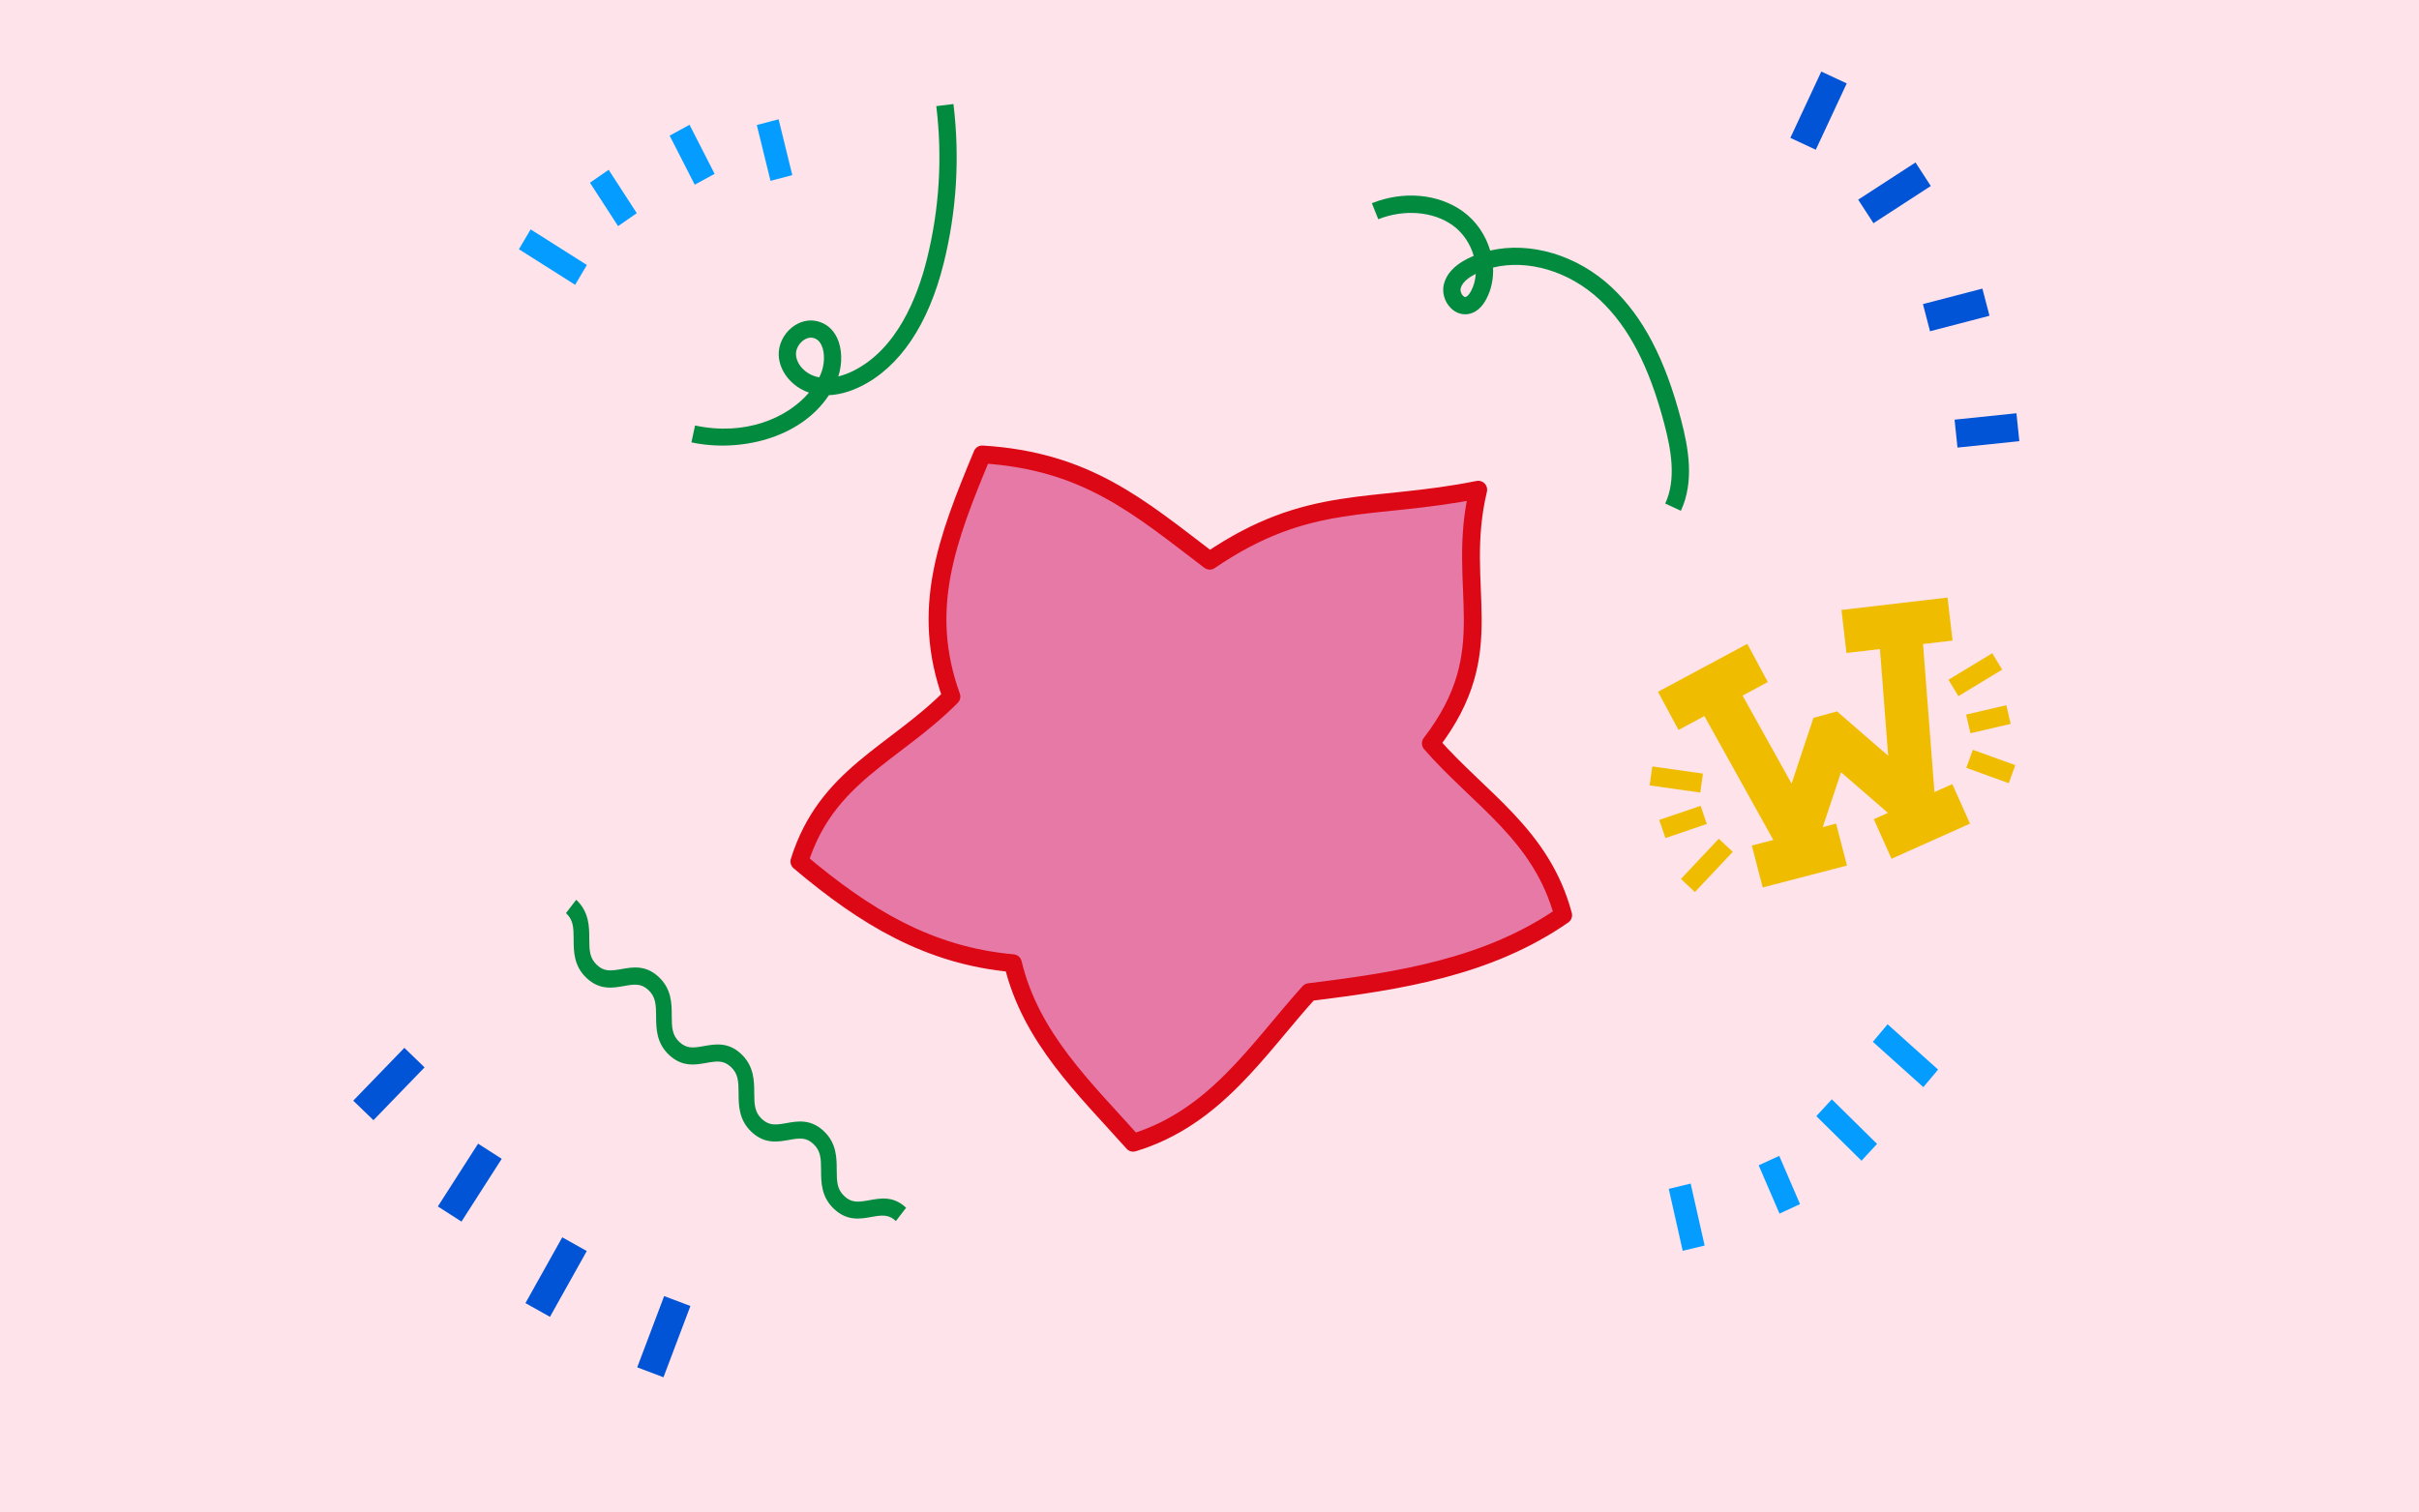
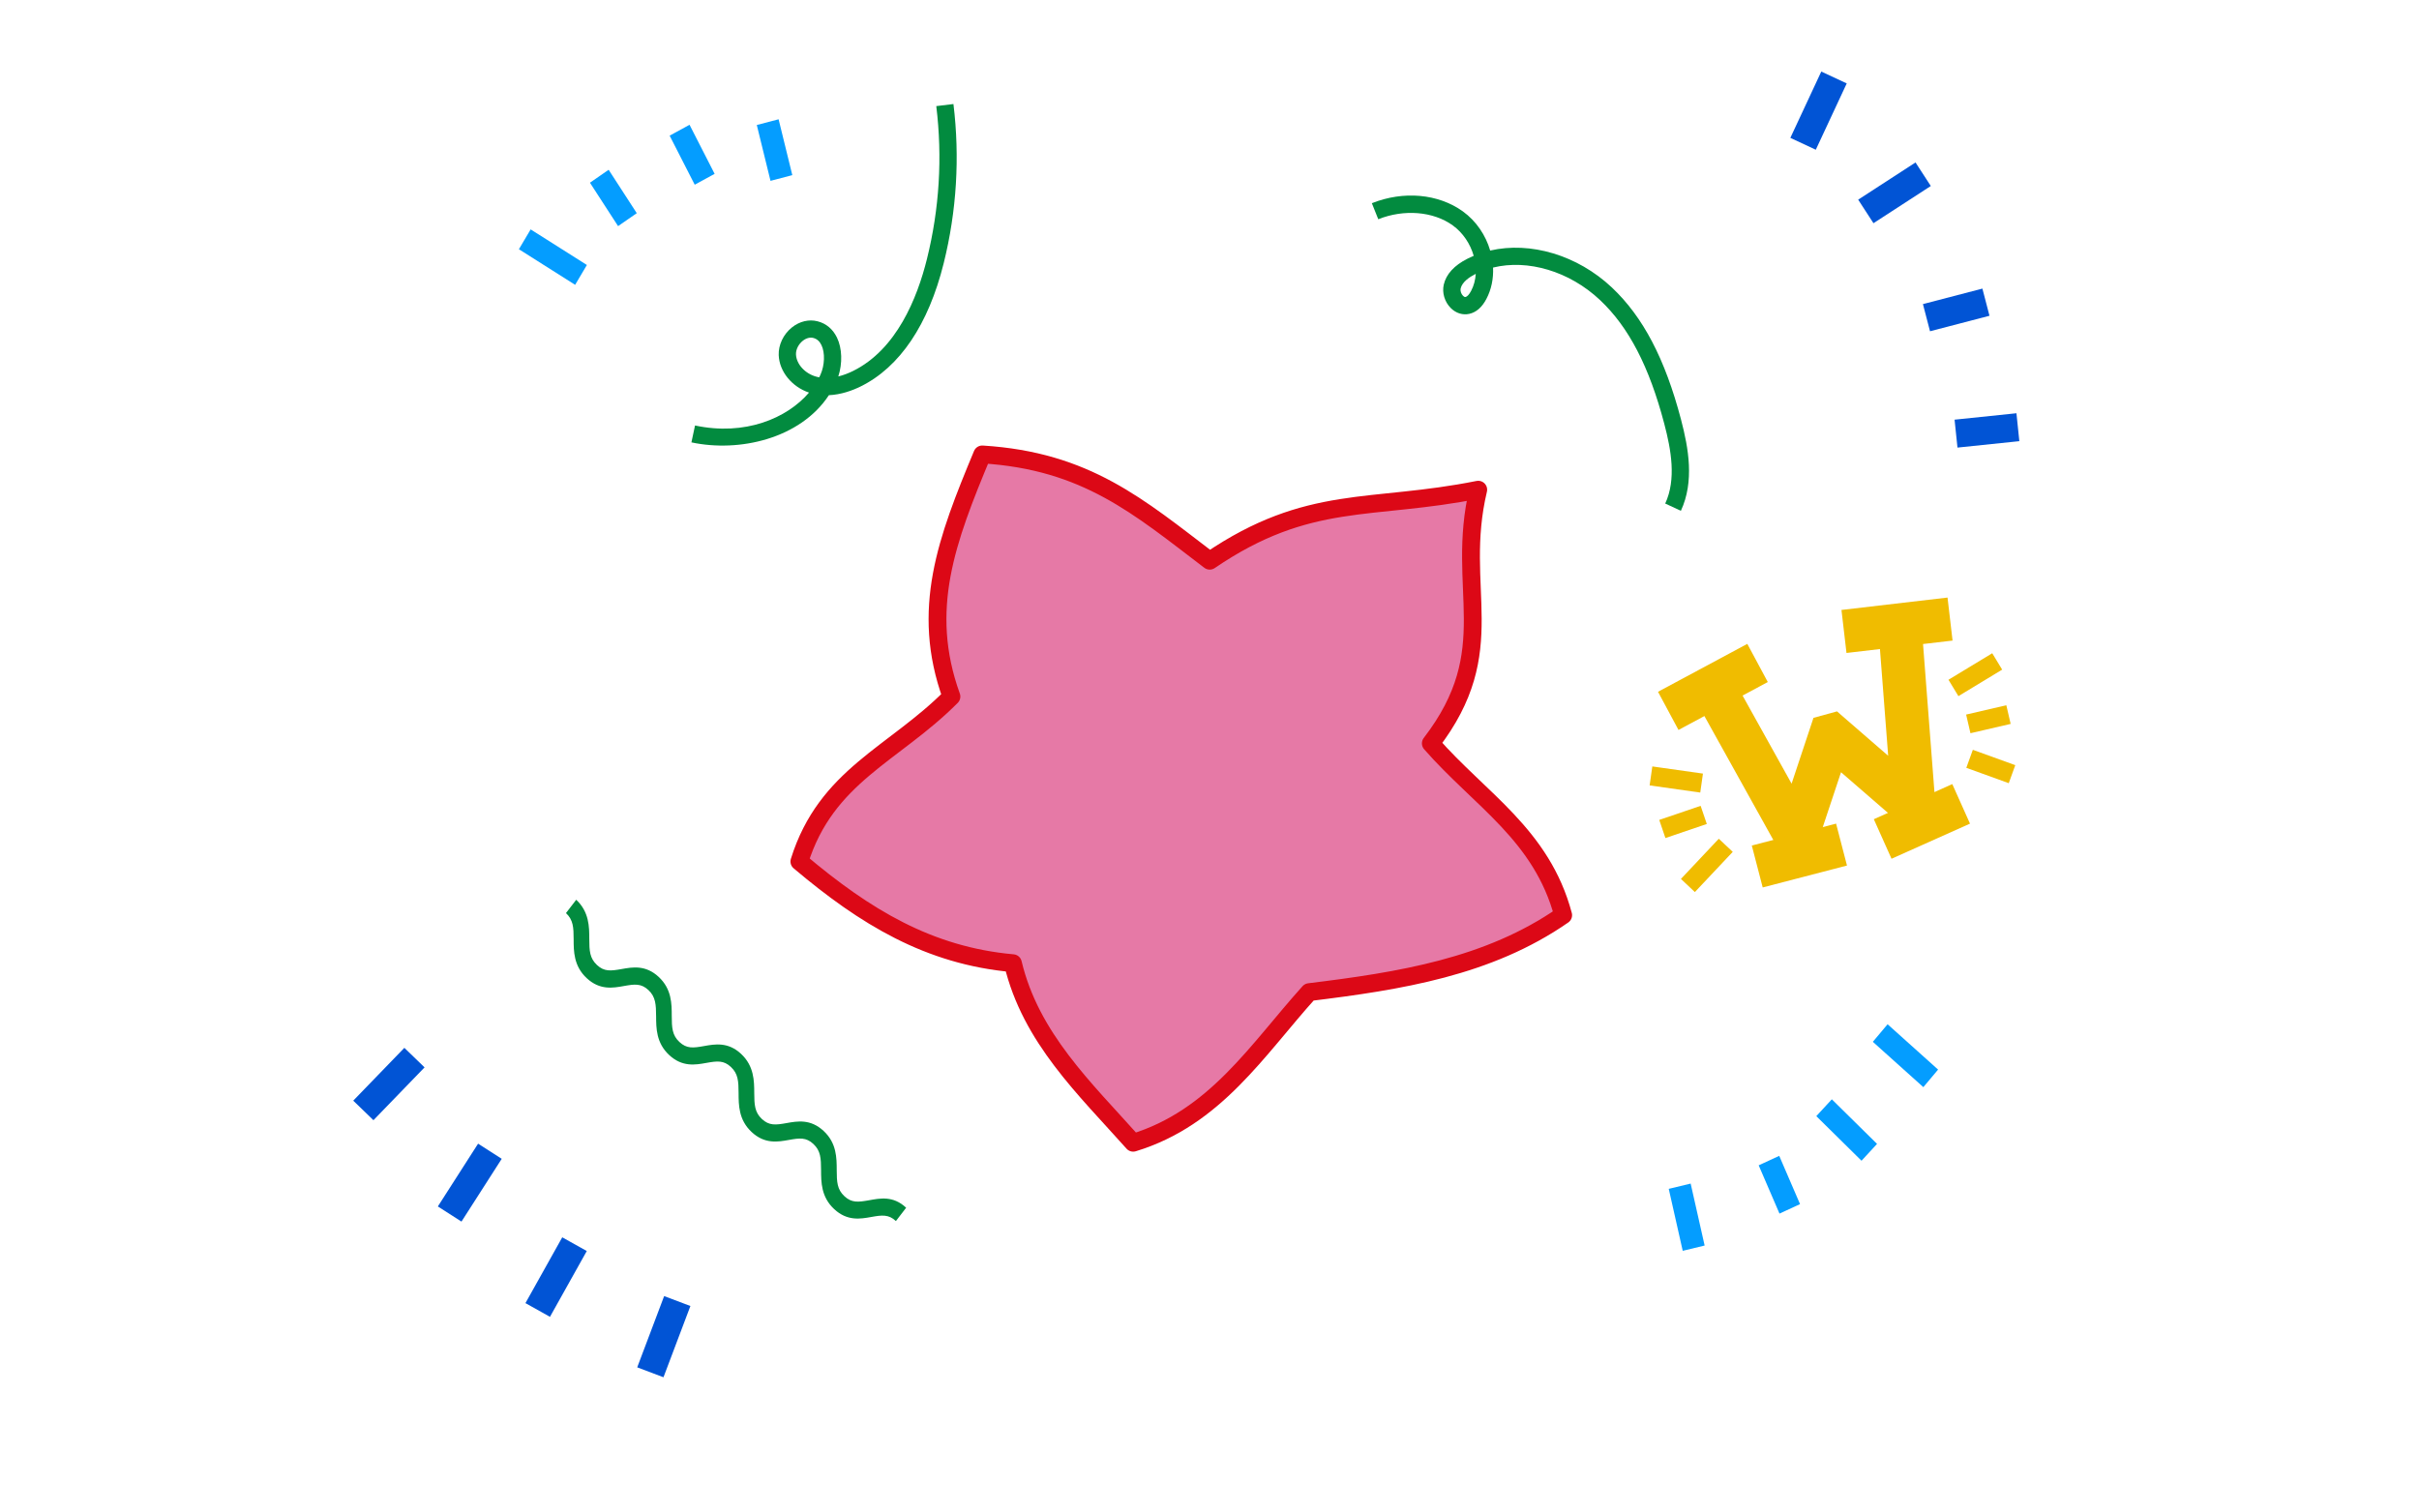
<svg xmlns="http://www.w3.org/2000/svg" data-name="Layer 1" viewBox="0 0 800 500" version="1.1" id="svg24" width="800" height="500">
  <defs id="defs28" />
-   <path fill="#e9e7c4" d="M -11.094,-3.399 -11.135,505.748 804.818,506.601 804.152,-2.588 Z" class="cls-1" id="path2" style="fill:#ffe3ea;fill-opacity:1;stroke-width:1.027" />
  <g fill="#ffcc00" stroke-width="0.73" transform="matrix(1.303702,0,0,1.303702,841.0942,87.59086)" id="g8">
    <path fill="#f0bc00" d="m -184.997,149.377 -7.3,1.99 -23.95,-43.07 9.6,-5.34 15.97,28.7 5.55,-16.7 5.97,-1.64 12.98,11.26 -2.45,-31.8 10.96,-0.84 3.79,49.15 -7.63,2.08 -16.63,-14.41 z" class="st2" id="path4" />
    <path fill="#f0bc00" d="m -224.565,108.345 22.653,-12.158 5.197,9.683 -22.653,12.158 z m 46.538,-20.766 26.906,-3.143 1.275,10.915 -26.906,3.143 z m -22.744,59.774 21.379,-5.558 2.765,10.636 -21.379,5.558 z m 30.953,-6.676 19.906,-8.911 4.49,10.031 -19.906,8.911 z m 18.938,-35.385 11.101,-6.727 2.519,4.156 -11.101,6.727 z m 4.475,8.832 10.199,-2.366 1.098,4.734 -10.199,2.366 z m 0.05,13.512 1.654,-4.57 10.766,3.897 -1.654,4.57 z m -80.334,4.46 0.681,-4.812 12.842,1.817 -0.681,4.812 z m 2.439,8.758 10.499,-3.572 1.565,4.601 -10.499,3.572 z m 5.5,14.973 9.607,-10.198 3.538,3.332 -9.607,10.198 z" class="st2" id="path6" />
  </g>
  <path fill="#028b3f" d="m 315.318,34.412 c 2.151,17.655 1.067,35.374 -3.217,52.643 -5.041,20.312 -14.541,34.411 -27.48,40.785 -2.725,1.346 -6.442,2.702 -10.493,2.888 -9.526,14.461 -29.746,18.976 -45.466,15.606 l 1.194,-5.586 c 16.514,3.533 30.422,-2.374 37.697,-10.88 -5.676,-1.914 -9.826,-6.976 -10.022,-12.41 -0.123,-3.371 1.542,-6.866 4.34,-9.124 2.539,-2.042 5.655,-2.797 8.527,-2.048 2.844,0.728 5.061,2.599 6.413,5.41 1.707,3.543 1.84,8.498 0.429,12.834 1.823,-0.446 3.497,-1.137 4.864,-1.806 14.376,-7.095 21.229,-24.059 24.45,-37.051 4.118,-16.59 5.159,-33.605 3.088,-50.571 z m -44.395,90.412 c 0.148,-0.298 0.286,-0.587 0.424,-0.885 1.401,-3.145 1.542,-7.257 0.32,-9.785 -0.615,-1.279 -1.493,-2.046 -2.689,-2.361 -1.12,-0.292 -2.396,0.066 -3.517,0.965 -1.398,1.124 -2.275,2.884 -2.217,4.46 0.119,3.257 3.054,6.449 6.831,7.413 0.273,0.08 0.565,0.142 0.849,0.193 z" class="st3" id="path10" style="stroke-width:0.952" />
  <path fill="#0154d5" d="m 592.095,45.606 10.232,-21.939 8.415,3.925 -10.232,21.939 z m 22.434,20.441 18.963,-12.307 5.054,7.788 -18.963,12.307 z m 21.416,34.546 19.665,-5.127 2.343,8.985 -19.665,5.127 z m 10.463,38.232 20.458,-2.125 0.959,9.234 -20.458,2.125 z" id="path12" style="stroke-width:0.952" />
  <path fill="#049dff" d="m 600.678,369.212 5.136,-5.568 14.955,14.751 -5.136,5.568 z m -19.055,16.27 6.797,-3.132 6.881,15.966 -6.797,3.132 z m -29.744,7.784 7.247,-1.747 4.622,20.497 -7.247,1.747 z M 250.284,41.351 l 7.213,-1.892 4.533,18.473 -7.213,1.892 z m -28.821,3.522 6.579,-3.595 8.295,16.229 -6.579,3.595 z m -26.357,15.568 6.183,-4.282 9.301,14.359 -6.183,4.282 -2.987,-4.611 z m -23.498,22.004 3.885,-6.562 18.598,11.771 -3.885,6.562 z m 469.348,271.366 -4.878,5.81 -16.702,-14.993 4.878,-5.81 z" id="path14" style="stroke-width:0.776" />
  <path fill="#0154d5" d="m 116.824,364.091 16.905,-17.472 6.679,6.463 -16.905,17.472 z m 27.978,34.991 13.309,-20.765 7.817,5.01 -13.309,20.765 z m 28.97,31.98 12.173,-21.767 8.112,4.536 -12.173,21.767 z m 36.966,21.244 8.904,-23.57 8.685,3.281 -8.904,23.57 z" id="path16" style="stroke-width:0.952" />
  <path fill="#028b3f" d="m 455.814,72.525 -2.122,-5.309 c 10.464,-4.169 21.982,-3.139 30.088,2.704 4.453,3.215 7.568,7.909 9.046,12.957 13.228,-3.058 28.812,1.458 40.247,12.22 10.313,9.726 17.578,23.593 22.862,43.666 2.509,9.519 4.455,20.545 -0.044,30.214 l -5.177,-2.412 c 3.729,-8.019 1.939,-17.821 -0.304,-26.347 -4.998,-18.995 -11.756,-32.007 -21.255,-40.963 -10.162,-9.567 -23.923,-13.565 -35.376,-10.749 0.162,3.631 -0.54,7.224 -2.215,10.397 -1.447,2.747 -3.346,4.4 -5.624,4.915 -2.192,0.495 -4.443,-0.208 -6.159,-1.929 -2.018,-2.02 -2.918,-5.053 -2.311,-7.723 0.798,-3.48 3.453,-6.375 7.882,-8.612 0.665,-0.331 1.339,-0.644 2.024,-0.932 -1.116,-3.923 -3.522,-7.605 -6.939,-10.071 -6.425,-4.633 -16.098,-5.431 -24.626,-2.025 z m 32.241,18.07 c -0.043,0.021 -0.086,0.041 -0.12,0.058 -1.957,0.984 -4.384,2.617 -4.881,4.79 -0.169,0.747 0.16,1.783 0.79,2.41 0.218,0.212 0.538,0.46 0.842,0.388 0.551,-0.128 1.227,-0.855 1.832,-2.012 0.908,-1.715 1.409,-3.637 1.538,-5.633 z" class="st3" id="path18" style="stroke-width:0.952" />
  <path fill="#e679a6" stroke="#dc0816" stroke-linecap="round" stroke-linejoin="round" stroke-width="5.896" d="m 516.964,302.727 c -24.699,17.168 -54.022,21.792 -83.992,25.462 -17.154,19.018 -31.026,41.551 -58.213,49.822 -16,-17.957 -33.876,-34.655 -39.775,-59.389 -27.773,-2.485 -48.894,-15.287 -70.618,-33.644 8.874,-28.444 31.295,-35.41 50.285,-54.558 -10.391,-28.819 -1.544,-51.89 10.193,-80.095 34.446,2.132 51.696,17.246 75.228,35.15 32.756,-22.318 53.348,-16.353 88.8,-23.486 -7.819,32.932 8.212,52.874 -15.674,83.911 16.256,18.615 36.649,30.208 43.765,56.827 z" id="path20" />
  <path fill="#028b3f" d="m 299.676,399.508 -3.387,4.411 c -2.39,-2.247 -4.553,-1.996 -8.146,-1.349 -3.594,0.647 -7.927,1.427 -12.266,-2.604 -4.339,-4.031 -4.316,-8.954 -4.334,-12.883 -0.018,-3.929 -0.135,-6.407 -2.534,-8.655 -2.399,-2.248 -4.554,-1.986 -8.147,-1.339 -3.594,0.647 -7.927,1.427 -12.266,-2.604 -4.339,-4.031 -4.315,-8.964 -4.334,-12.883 -0.019,-3.919 -0.135,-6.407 -2.534,-8.655 -2.399,-2.248 -4.545,-1.986 -8.147,-1.339 -3.602,0.646 -7.927,1.427 -12.266,-2.604 -4.339,-4.031 -4.304,-8.992 -4.33,-12.835 -0.026,-3.843 -0.135,-6.407 -2.534,-8.655 -2.399,-2.248 -4.554,-1.986 -8.147,-1.339 -3.594,0.647 -7.927,1.427 -12.266,-2.604 -4.339,-4.031 -4.316,-8.954 -4.325,-12.882 -0.01,-3.928 -0.136,-6.398 -2.535,-8.646 l 3.387,-4.411 c 4.296,4.027 4.315,8.964 4.321,12.93 0.006,3.966 0.136,6.398 2.535,8.646 2.399,2.248 4.554,1.986 8.146,1.349 3.593,-0.637 7.928,-1.437 12.267,2.594 4.339,4.031 4.316,8.954 4.325,12.882 0.01,3.928 0.135,6.407 2.542,8.656 2.408,2.249 4.545,1.986 8.139,1.339 3.594,-0.647 7.97,-1.423 12.266,2.604 4.296,4.027 4.316,8.954 4.334,12.883 0.018,3.929 0.135,6.407 2.535,8.646 2.4,2.238 4.553,1.996 8.146,1.349 3.594,-0.647 7.927,-1.427 12.266,2.604 4.339,4.031 4.315,8.964 4.33,12.931 0.014,3.967 0.136,6.398 2.535,8.646 2.399,2.248 4.554,1.986 8.146,1.349 3.593,-0.637 7.976,-1.586 12.278,2.47 z" class="cls-1" id="path22" style="stroke-width:0.952" />
</svg>
